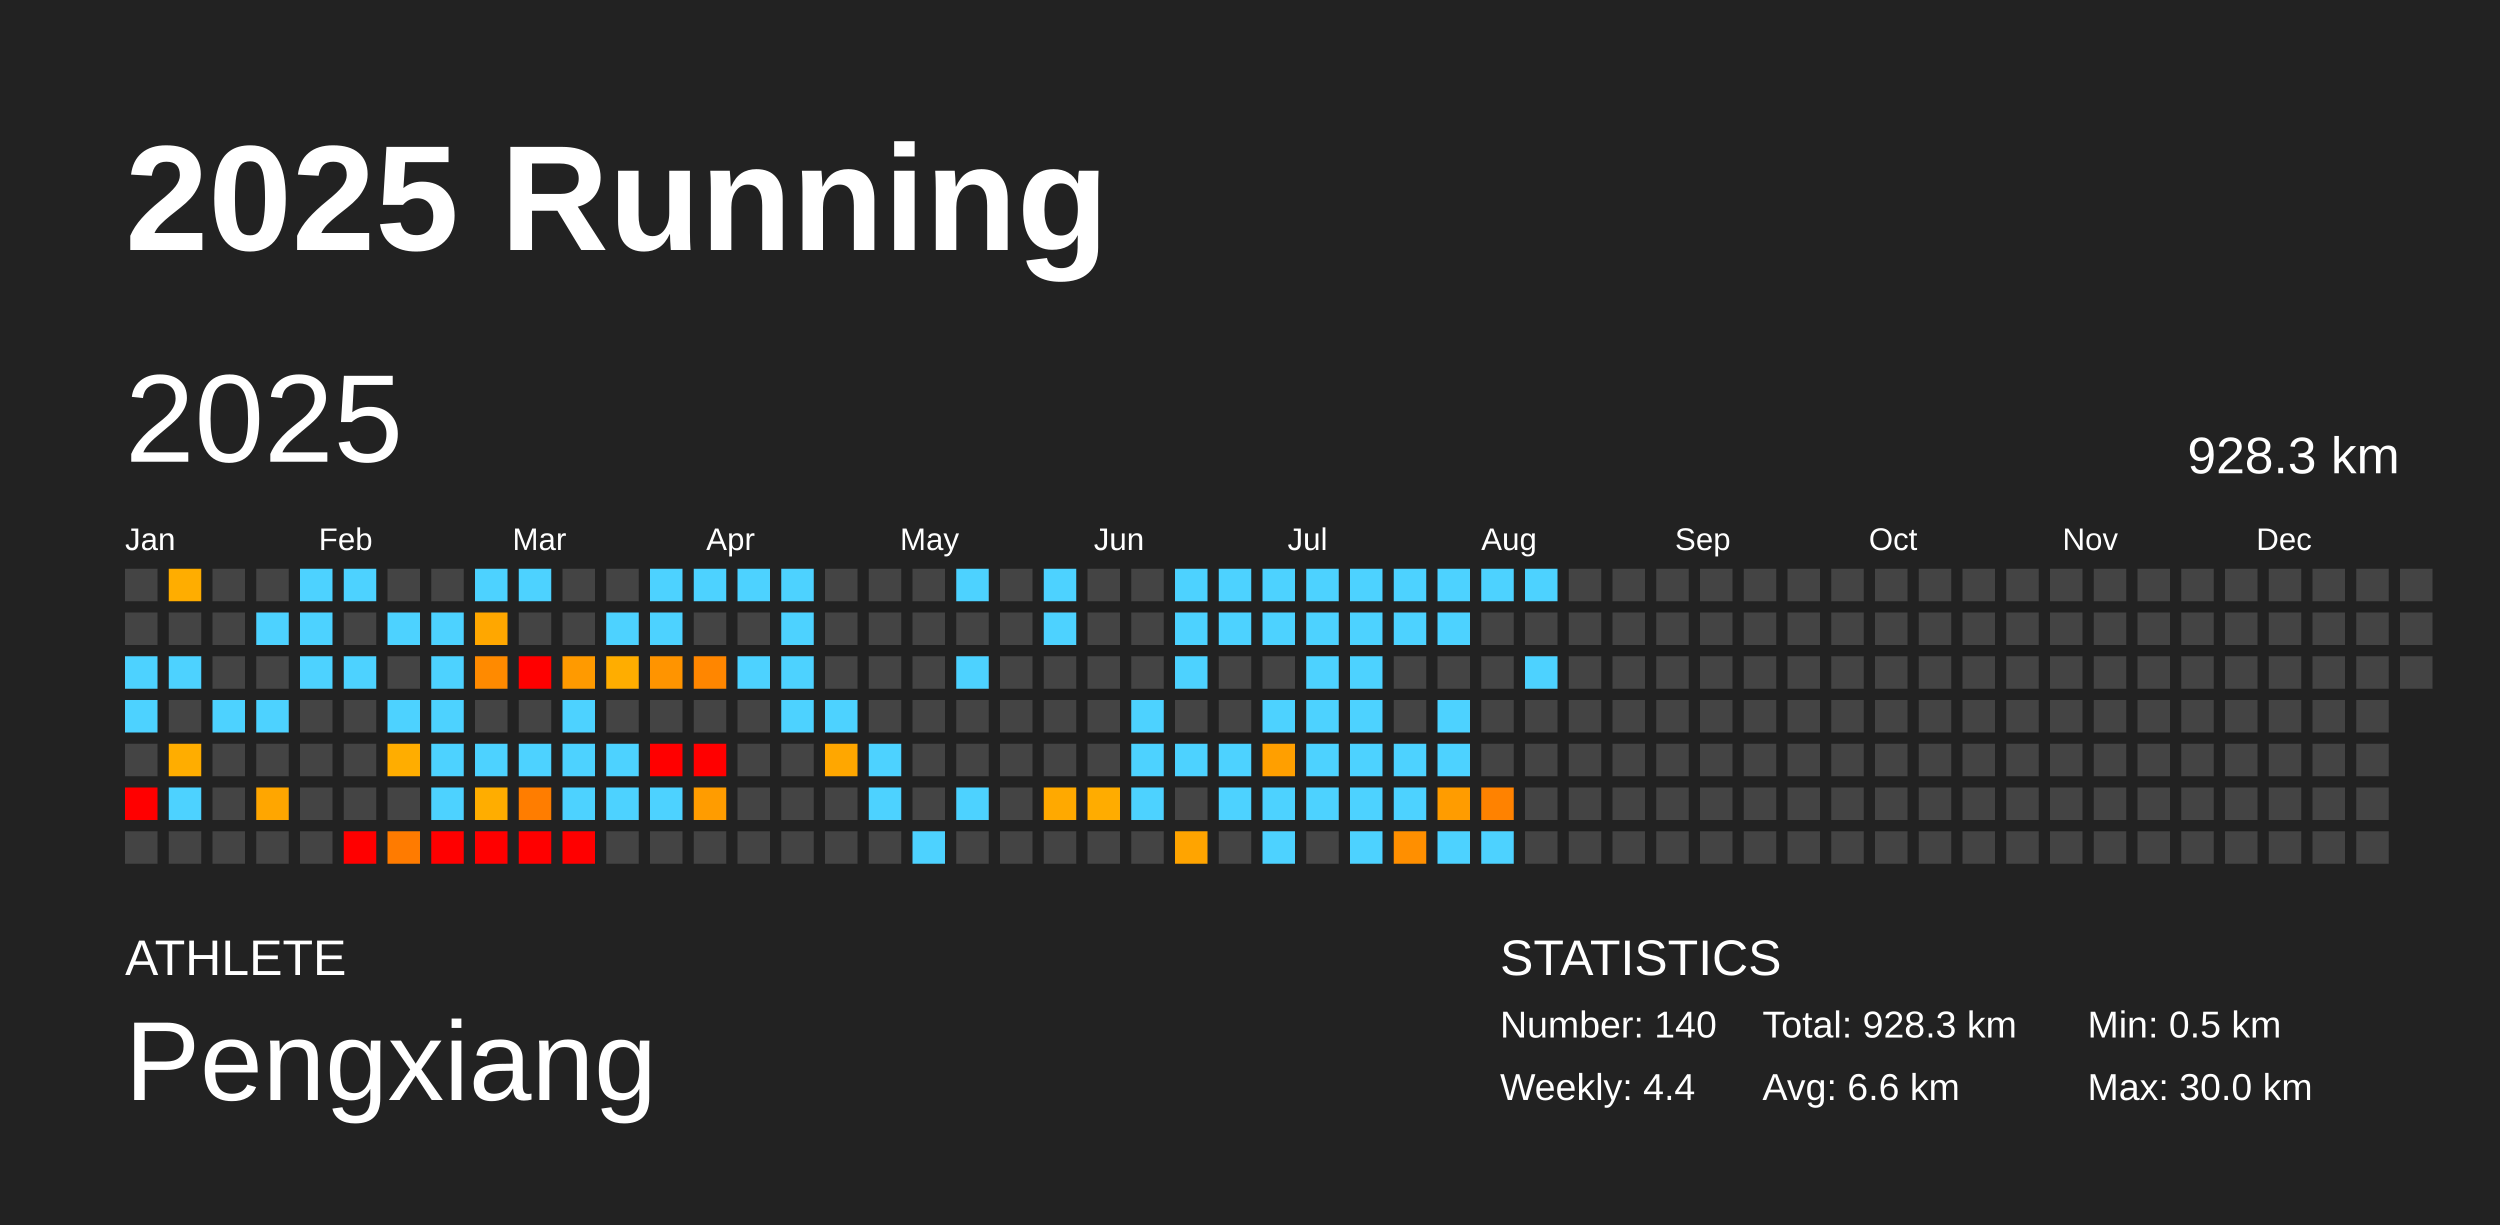
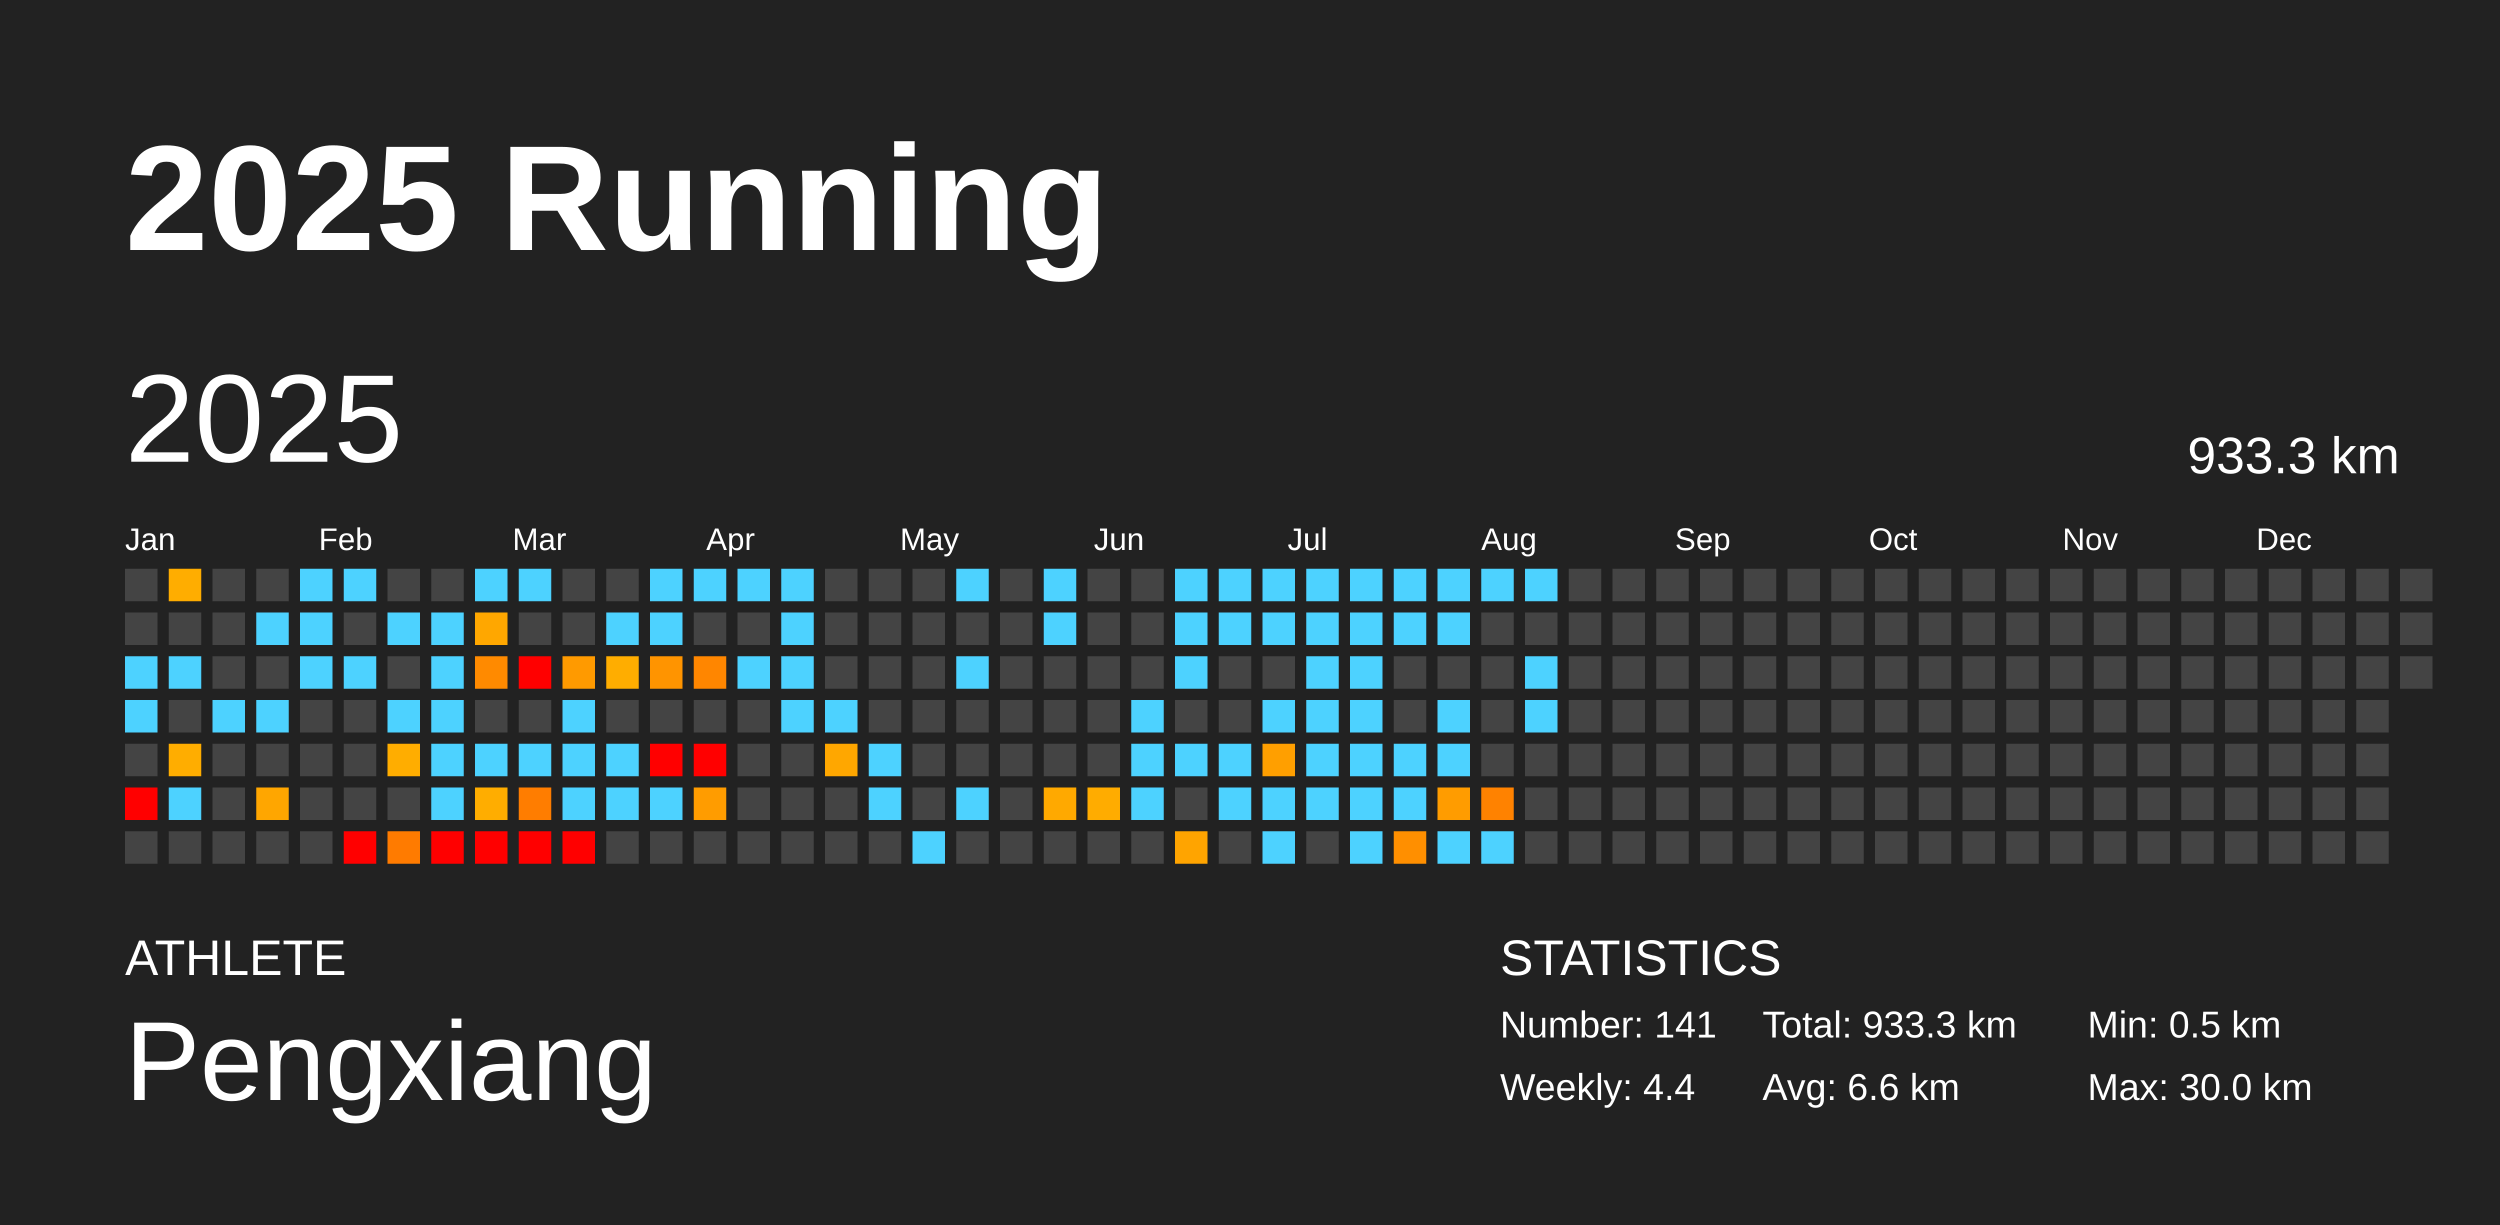
<svg xmlns="http://www.w3.org/2000/svg" baseProfile="full" height="98mm" version="1.1" viewBox="0,0,200,98" width="200mm">
  <defs />
  <rect fill="#222222" height="98" width="200" x="0" y="0" />
  <text fill="#FFFFFF" style="font-size:12px; font-family:Arial; font-weight:bold;" x="10" y="20">2025 Running</text>
  <text fill="#FFFFFF" style="font-size:4px; font-family:Arial" x="10" y="78">ATHLETE</text>
  <text fill="#FFFFFF" style="font-size:9px; font-family:Arial" x="10" y="88">Pengxiang</text>
  <text fill="#FFFFFF" style="font-size:4px; font-family:Arial" x="120" y="78">STATISTICS</text>
-   <text fill="#FFFFFF" style="font-size:3px; font-family:Arial" x="120" y="83">Number: 140</text>
+   <text fill="#FFFFFF" style="font-size:3px; font-family:Arial" x="120" y="83">Number: 141</text>
  <text fill="#FFFFFF" style="font-size:3px; font-family:Arial" x="120" y="88">Weekly: 4.4</text>
-   <text fill="#FFFFFF" style="font-size:3px; font-family:Arial" x="141" y="83">Total: 928.3 km</text>
+   <text fill="#FFFFFF" style="font-size:3px; font-family:Arial" x="141" y="83">Total: 933.3 km</text>
  <text fill="#FFFFFF" style="font-size:3px; font-family:Arial" x="141" y="88">Avg: 6.6 km</text>
  <text fill="#FFFFFF" style="font-size:3px; font-family:Arial" x="167" y="83">Min: 0.5 km</text>
  <text fill="#FFFFFF" style="font-size:3px; font-family:Arial" x="167" y="88">Max: 30.0 km</text>
  <text dominant-baseline="hanging" fill="#FFFFFF" style="font-size:10.0px; font-family:Arial;" x="10" y="30">2025</text>
-   <text dominant-baseline="hanging" fill="#FFFFFF" style="font-size:4.125px; font-family:Arial;" x="175" y="35">928.3 km</text>
+   <text dominant-baseline="hanging" fill="#FFFFFF" style="font-size:4.125px; font-family:Arial;" x="175" y="35">933.3 km</text>
  <text fill="#FFFFFF" style="font-size:2.5px; font-family:Arial" x="10.0" y="44">Jan</text>
  <text fill="#FFFFFF" style="font-size:2.5px; font-family:Arial" x="25.5" y="44">Feb</text>
  <text fill="#FFFFFF" style="font-size:2.5px; font-family:Arial" x="41.0" y="44">Mar</text>
  <text fill="#FFFFFF" style="font-size:2.5px; font-family:Arial" x="56.5" y="44">Apr</text>
  <text fill="#FFFFFF" style="font-size:2.5px; font-family:Arial" x="72.0" y="44">May</text>
  <text fill="#FFFFFF" style="font-size:2.5px; font-family:Arial" x="87.5" y="44">Jun</text>
  <text fill="#FFFFFF" style="font-size:2.5px; font-family:Arial" x="103.0" y="44">Jul</text>
  <text fill="#FFFFFF" style="font-size:2.5px; font-family:Arial" x="118.5" y="44">Aug</text>
  <text fill="#FFFFFF" style="font-size:2.5px; font-family:Arial" x="134.0" y="44">Sep</text>
  <text fill="#FFFFFF" style="font-size:2.5px; font-family:Arial" x="149.5" y="44">Oct</text>
  <text fill="#FFFFFF" style="font-size:2.5px; font-family:Arial" x="165.0" y="44">Nov</text>
  <text fill="#FFFFFF" style="font-size:2.5px; font-family:Arial" x="180.5" y="44">Dec</text>
  <rect fill="#444444" height="2.6" width="2.6" x="10.0" y="45.5" />
  <rect fill="#444444" height="2.6" width="2.6" x="10.0" y="49.0" />
  <rect fill="#4dd2ff" height="2.6" width="2.6" x="10.0" y="52.5" />
  <rect fill="#4dd2ff" height="2.6" width="2.6" x="10.0" y="56.0" />
  <rect fill="#444444" height="2.6" width="2.6" x="10.0" y="59.5" />
  <rect fill="red" height="2.6" width="2.6" x="10.0" y="63.0" />
  <rect fill="#444444" height="2.6" width="2.6" x="10.0" y="66.5" />
  <rect fill="#ffad00" height="2.6" width="2.6" x="13.5" y="45.5" />
  <rect fill="#444444" height="2.6" width="2.6" x="13.5" y="49.0" />
  <rect fill="#4dd2ff" height="2.6" width="2.6" x="13.5" y="52.5" />
  <rect fill="#444444" height="2.6" width="2.6" x="13.5" y="56.0" />
  <rect fill="#ffad00" height="2.6" width="2.6" x="13.5" y="59.5" />
  <rect fill="#4dd2ff" height="2.6" width="2.6" x="13.5" y="63.0" />
  <rect fill="#444444" height="2.6" width="2.6" x="13.5" y="66.5" />
  <rect fill="#444444" height="2.6" width="2.6" x="17.0" y="45.5" />
  <rect fill="#444444" height="2.6" width="2.6" x="17.0" y="49.0" />
  <rect fill="#444444" height="2.6" width="2.6" x="17.0" y="52.5" />
  <rect fill="#4dd2ff" height="2.6" width="2.6" x="17.0" y="56.0" />
  <rect fill="#444444" height="2.6" width="2.6" x="17.0" y="59.5" />
  <rect fill="#444444" height="2.6" width="2.6" x="17.0" y="63.0" />
  <rect fill="#444444" height="2.6" width="2.6" x="17.0" y="66.5" />
  <rect fill="#444444" height="2.6" width="2.6" x="20.5" y="45.5" />
  <rect fill="#4dd2ff" height="2.6" width="2.6" x="20.5" y="49.0" />
  <rect fill="#444444" height="2.6" width="2.6" x="20.5" y="52.5" />
  <rect fill="#4dd2ff" height="2.6" width="2.6" x="20.5" y="56.0" />
  <rect fill="#444444" height="2.6" width="2.6" x="20.5" y="59.5" />
  <rect fill="#ffa600" height="2.6" width="2.6" x="20.5" y="63.0" />
  <rect fill="#444444" height="2.6" width="2.6" x="20.5" y="66.5" />
  <rect fill="#4dd2ff" height="2.6" width="2.6" x="24.0" y="45.5" />
  <rect fill="#4dd2ff" height="2.6" width="2.6" x="24.0" y="49.0" />
  <rect fill="#4dd2ff" height="2.6" width="2.6" x="24.0" y="52.5" />
  <rect fill="#444444" height="2.6" width="2.6" x="24.0" y="56.0" />
  <rect fill="#444444" height="2.6" width="2.6" x="24.0" y="59.5" />
  <rect fill="#444444" height="2.6" width="2.6" x="24.0" y="63.0" />
  <rect fill="#444444" height="2.6" width="2.6" x="24.0" y="66.5" />
  <rect fill="#4dd2ff" height="2.6" width="2.6" x="27.5" y="45.5" />
  <rect fill="#444444" height="2.6" width="2.6" x="27.5" y="49.0" />
  <rect fill="#4dd2ff" height="2.6" width="2.6" x="27.5" y="52.5" />
  <rect fill="#444444" height="2.6" width="2.6" x="27.5" y="56.0" />
  <rect fill="#444444" height="2.6" width="2.6" x="27.5" y="59.5" />
  <rect fill="#444444" height="2.6" width="2.6" x="27.5" y="63.0" />
  <rect fill="red" height="2.6" width="2.6" x="27.5" y="66.5" />
  <rect fill="#444444" height="2.6" width="2.6" x="31.0" y="45.5" />
  <rect fill="#4dd2ff" height="2.6" width="2.6" x="31.0" y="49.0" />
  <rect fill="#444444" height="2.6" width="2.6" x="31.0" y="52.5" />
  <rect fill="#4dd2ff" height="2.6" width="2.6" x="31.0" y="56.0" />
  <rect fill="#ffad00" height="2.6" width="2.6" x="31.0" y="59.5" />
  <rect fill="#444444" height="2.6" width="2.6" x="31.0" y="63.0" />
  <rect fill="#ff7b00" height="2.6" width="2.6" x="31.0" y="66.5" />
  <rect fill="#444444" height="2.6" width="2.6" x="34.5" y="45.5" />
  <rect fill="#4dd2ff" height="2.6" width="2.6" x="34.5" y="49.0" />
  <rect fill="#4dd2ff" height="2.6" width="2.6" x="34.5" y="52.5" />
  <rect fill="#4dd2ff" height="2.6" width="2.6" x="34.5" y="56.0" />
  <rect fill="#4dd2ff" height="2.6" width="2.6" x="34.5" y="59.5" />
  <rect fill="#4dd2ff" height="2.6" width="2.6" x="34.5" y="63.0" />
  <rect fill="red" height="2.6" width="2.6" x="34.5" y="66.5" />
  <rect fill="#4dd2ff" height="2.6" width="2.6" x="38.0" y="45.5" />
  <rect fill="#ffa700" height="2.6" width="2.6" x="38.0" y="49.0" />
  <rect fill="#ff8a00" height="2.6" width="2.6" x="38.0" y="52.5" />
  <rect fill="#444444" height="2.6" width="2.6" x="38.0" y="56.0" />
  <rect fill="#4dd2ff" height="2.6" width="2.6" x="38.0" y="59.5" />
  <rect fill="#ffad00" height="2.6" width="2.6" x="38.0" y="63.0" />
  <rect fill="red" height="2.6" width="2.6" x="38.0" y="66.5" />
  <rect fill="#4dd2ff" height="2.6" width="2.6" x="41.5" y="45.5" />
  <rect fill="#444444" height="2.6" width="2.6" x="41.5" y="49.0" />
  <rect fill="red" height="2.6" width="2.6" x="41.5" y="52.5" />
  <rect fill="#444444" height="2.6" width="2.6" x="41.5" y="56.0" />
  <rect fill="#4dd2ff" height="2.6" width="2.6" x="41.5" y="59.5" />
  <rect fill="#ff7d00" height="2.6" width="2.6" x="41.5" y="63.0" />
  <rect fill="red" height="2.6" width="2.6" x="41.5" y="66.5" />
  <rect fill="#444444" height="2.6" width="2.6" x="45.0" y="45.5" />
  <rect fill="#444444" height="2.6" width="2.6" x="45.0" y="49.0" />
  <rect fill="#ff9a00" height="2.6" width="2.6" x="45.0" y="52.5" />
  <rect fill="#4dd2ff" height="2.6" width="2.6" x="45.0" y="56.0" />
  <rect fill="#4dd2ff" height="2.6" width="2.6" x="45.0" y="59.5" />
  <rect fill="#4dd2ff" height="2.6" width="2.6" x="45.0" y="63.0" />
  <rect fill="red" height="2.6" width="2.6" x="45.0" y="66.5" />
  <rect fill="#444444" height="2.6" width="2.6" x="48.5" y="45.5" />
  <rect fill="#4dd2ff" height="2.6" width="2.6" x="48.5" y="49.0" />
  <rect fill="#ffad00" height="2.6" width="2.6" x="48.5" y="52.5" />
  <rect fill="#444444" height="2.6" width="2.6" x="48.5" y="56.0" />
  <rect fill="#4dd2ff" height="2.6" width="2.6" x="48.5" y="59.5" />
  <rect fill="#4dd2ff" height="2.6" width="2.6" x="48.5" y="63.0" />
  <rect fill="#444444" height="2.6" width="2.6" x="48.5" y="66.5" />
  <rect fill="#4dd2ff" height="2.6" width="2.6" x="52.0" y="45.5" />
  <rect fill="#4dd2ff" height="2.6" width="2.6" x="52.0" y="49.0" />
  <rect fill="#ff9400" height="2.6" width="2.6" x="52.0" y="52.5" />
  <rect fill="#444444" height="2.6" width="2.6" x="52.0" y="56.0" />
  <rect fill="red" height="2.6" width="2.6" x="52.0" y="59.5" />
  <rect fill="#4dd2ff" height="2.6" width="2.6" x="52.0" y="63.0" />
  <rect fill="#444444" height="2.6" width="2.6" x="52.0" y="66.5" />
  <rect fill="#4dd2ff" height="2.6" width="2.6" x="55.5" y="45.5" />
  <rect fill="#444444" height="2.6" width="2.6" x="55.5" y="49.0" />
  <rect fill="#ff8600" height="2.6" width="2.6" x="55.5" y="52.5" />
  <rect fill="#444444" height="2.6" width="2.6" x="55.5" y="56.0" />
  <rect fill="red" height="2.6" width="2.6" x="55.5" y="59.5" />
  <rect fill="#ff9c00" height="2.6" width="2.6" x="55.5" y="63.0" />
  <rect fill="#444444" height="2.6" width="2.6" x="55.5" y="66.5" />
  <rect fill="#4dd2ff" height="2.6" width="2.6" x="59.0" y="45.5" />
  <rect fill="#444444" height="2.6" width="2.6" x="59.0" y="49.0" />
  <rect fill="#4dd2ff" height="2.6" width="2.6" x="59.0" y="52.5" />
  <rect fill="#444444" height="2.6" width="2.6" x="59.0" y="56.0" />
  <rect fill="#444444" height="2.6" width="2.6" x="59.0" y="59.5" />
  <rect fill="#444444" height="2.6" width="2.6" x="59.0" y="63.0" />
  <rect fill="#444444" height="2.6" width="2.6" x="59.0" y="66.5" />
  <rect fill="#4dd2ff" height="2.6" width="2.6" x="62.5" y="45.5" />
  <rect fill="#4dd2ff" height="2.6" width="2.6" x="62.5" y="49.0" />
  <rect fill="#4dd2ff" height="2.6" width="2.6" x="62.5" y="52.5" />
  <rect fill="#4dd2ff" height="2.6" width="2.6" x="62.5" y="56.0" />
  <rect fill="#444444" height="2.6" width="2.6" x="62.5" y="59.5" />
  <rect fill="#444444" height="2.6" width="2.6" x="62.5" y="63.0" />
  <rect fill="#444444" height="2.6" width="2.6" x="62.5" y="66.5" />
  <rect fill="#444444" height="2.6" width="2.6" x="66.0" y="45.5" />
  <rect fill="#444444" height="2.6" width="2.6" x="66.0" y="49.0" />
  <rect fill="#444444" height="2.6" width="2.6" x="66.0" y="52.5" />
  <rect fill="#4dd2ff" height="2.6" width="2.6" x="66.0" y="56.0" />
  <rect fill="#ffa700" height="2.6" width="2.6" x="66.0" y="59.5" />
  <rect fill="#444444" height="2.6" width="2.6" x="66.0" y="63.0" />
  <rect fill="#444444" height="2.6" width="2.6" x="66.0" y="66.5" />
  <rect fill="#444444" height="2.6" width="2.6" x="69.5" y="45.5" />
  <rect fill="#444444" height="2.6" width="2.6" x="69.5" y="49.0" />
  <rect fill="#444444" height="2.6" width="2.6" x="69.5" y="52.5" />
  <rect fill="#444444" height="2.6" width="2.6" x="69.5" y="56.0" />
  <rect fill="#4dd2ff" height="2.6" width="2.6" x="69.5" y="59.5" />
  <rect fill="#4dd2ff" height="2.6" width="2.6" x="69.5" y="63.0" />
  <rect fill="#444444" height="2.6" width="2.6" x="69.5" y="66.5" />
  <rect fill="#444444" height="2.6" width="2.6" x="73.0" y="45.5" />
  <rect fill="#444444" height="2.6" width="2.6" x="73.0" y="49.0" />
  <rect fill="#444444" height="2.6" width="2.6" x="73.0" y="52.5" />
  <rect fill="#444444" height="2.6" width="2.6" x="73.0" y="56.0" />
  <rect fill="#444444" height="2.6" width="2.6" x="73.0" y="59.5" />
  <rect fill="#444444" height="2.6" width="2.6" x="73.0" y="63.0" />
  <rect fill="#4dd2ff" height="2.6" width="2.6" x="73.0" y="66.5" />
  <rect fill="#4dd2ff" height="2.6" width="2.6" x="76.5" y="45.5" />
  <rect fill="#444444" height="2.6" width="2.6" x="76.5" y="49.0" />
  <rect fill="#4dd2ff" height="2.6" width="2.6" x="76.5" y="52.5" />
  <rect fill="#444444" height="2.6" width="2.6" x="76.5" y="56.0" />
  <rect fill="#444444" height="2.6" width="2.6" x="76.5" y="59.5" />
  <rect fill="#4dd2ff" height="2.6" width="2.6" x="76.5" y="63.0" />
  <rect fill="#444444" height="2.6" width="2.6" x="76.5" y="66.5" />
  <rect fill="#444444" height="2.6" width="2.6" x="80.0" y="45.5" />
  <rect fill="#444444" height="2.6" width="2.6" x="80.0" y="49.0" />
  <rect fill="#444444" height="2.6" width="2.6" x="80.0" y="52.5" />
  <rect fill="#444444" height="2.6" width="2.6" x="80.0" y="56.0" />
  <rect fill="#444444" height="2.6" width="2.6" x="80.0" y="59.5" />
  <rect fill="#444444" height="2.6" width="2.6" x="80.0" y="63.0" />
  <rect fill="#444444" height="2.6" width="2.6" x="80.0" y="66.5" />
  <rect fill="#4dd2ff" height="2.6" width="2.6" x="83.5" y="45.5" />
  <rect fill="#4dd2ff" height="2.6" width="2.6" x="83.5" y="49.0" />
  <rect fill="#444444" height="2.6" width="2.6" x="83.5" y="52.5" />
  <rect fill="#444444" height="2.6" width="2.6" x="83.5" y="56.0" />
  <rect fill="#444444" height="2.6" width="2.6" x="83.5" y="59.5" />
  <rect fill="#ffa900" height="2.6" width="2.6" x="83.5" y="63.0" />
  <rect fill="#444444" height="2.6" width="2.6" x="83.5" y="66.5" />
  <rect fill="#444444" height="2.6" width="2.6" x="87.0" y="45.5" />
  <rect fill="#444444" height="2.6" width="2.6" x="87.0" y="49.0" />
  <rect fill="#444444" height="2.6" width="2.6" x="87.0" y="52.5" />
  <rect fill="#444444" height="2.6" width="2.6" x="87.0" y="56.0" />
  <rect fill="#444444" height="2.6" width="2.6" x="87.0" y="59.5" />
  <rect fill="#ffac00" height="2.6" width="2.6" x="87.0" y="63.0" />
  <rect fill="#444444" height="2.6" width="2.6" x="87.0" y="66.5" />
  <rect fill="#444444" height="2.6" width="2.6" x="90.5" y="45.5" />
  <rect fill="#444444" height="2.6" width="2.6" x="90.5" y="49.0" />
  <rect fill="#444444" height="2.6" width="2.6" x="90.5" y="52.5" />
  <rect fill="#4dd2ff" height="2.6" width="2.6" x="90.5" y="56.0" />
  <rect fill="#4dd2ff" height="2.6" width="2.6" x="90.5" y="59.5" />
  <rect fill="#4dd2ff" height="2.6" width="2.6" x="90.5" y="63.0" />
  <rect fill="#444444" height="2.6" width="2.6" x="90.5" y="66.5" />
  <rect fill="#4dd2ff" height="2.6" width="2.6" x="94.0" y="45.5" />
  <rect fill="#4dd2ff" height="2.6" width="2.6" x="94.0" y="49.0" />
  <rect fill="#4dd2ff" height="2.6" width="2.6" x="94.0" y="52.5" />
  <rect fill="#444444" height="2.6" width="2.6" x="94.0" y="56.0" />
  <rect fill="#4dd2ff" height="2.6" width="2.6" x="94.0" y="59.5" />
  <rect fill="#444444" height="2.6" width="2.6" x="94.0" y="63.0" />
  <rect fill="#ffa400" height="2.6" width="2.6" x="94.0" y="66.5" />
  <rect fill="#4dd2ff" height="2.6" width="2.6" x="97.5" y="45.5" />
  <rect fill="#4dd2ff" height="2.6" width="2.6" x="97.5" y="49.0" />
  <rect fill="#444444" height="2.6" width="2.6" x="97.5" y="52.5" />
  <rect fill="#444444" height="2.6" width="2.6" x="97.5" y="56.0" />
  <rect fill="#4dd2ff" height="2.6" width="2.6" x="97.5" y="59.5" />
  <rect fill="#4dd2ff" height="2.6" width="2.6" x="97.5" y="63.0" />
  <rect fill="#444444" height="2.6" width="2.6" x="97.5" y="66.5" />
  <rect fill="#4dd2ff" height="2.6" width="2.6" x="101.0" y="45.5" />
  <rect fill="#4dd2ff" height="2.6" width="2.6" x="101.0" y="49.0" />
  <rect fill="#444444" height="2.6" width="2.6" x="101.0" y="52.5" />
  <rect fill="#4dd2ff" height="2.6" width="2.6" x="101.0" y="56.0" />
  <rect fill="#ff9f00" height="2.6" width="2.6" x="101.0" y="59.5" />
  <rect fill="#4dd2ff" height="2.6" width="2.6" x="101.0" y="63.0" />
  <rect fill="#4dd2ff" height="2.6" width="2.6" x="101.0" y="66.5" />
  <rect fill="#4dd2ff" height="2.6" width="2.6" x="104.5" y="45.5" />
  <rect fill="#4dd2ff" height="2.6" width="2.6" x="104.5" y="49.0" />
  <rect fill="#4dd2ff" height="2.6" width="2.6" x="104.5" y="52.5" />
  <rect fill="#4dd2ff" height="2.6" width="2.6" x="104.5" y="56.0" />
  <rect fill="#4dd2ff" height="2.6" width="2.6" x="104.5" y="59.5" />
  <rect fill="#4dd2ff" height="2.6" width="2.6" x="104.5" y="63.0" />
  <rect fill="#444444" height="2.6" width="2.6" x="104.5" y="66.5" />
  <rect fill="#4dd2ff" height="2.6" width="2.6" x="108.0" y="45.5" />
  <rect fill="#4dd2ff" height="2.6" width="2.6" x="108.0" y="49.0" />
  <rect fill="#4dd2ff" height="2.6" width="2.6" x="108.0" y="52.5" />
  <rect fill="#4dd2ff" height="2.6" width="2.6" x="108.0" y="56.0" />
  <rect fill="#4dd2ff" height="2.6" width="2.6" x="108.0" y="59.5" />
  <rect fill="#4dd2ff" height="2.6" width="2.6" x="108.0" y="63.0" />
  <rect fill="#4dd2ff" height="2.6" width="2.6" x="108.0" y="66.5" />
  <rect fill="#4dd2ff" height="2.6" width="2.6" x="111.5" y="45.5" />
  <rect fill="#4dd2ff" height="2.6" width="2.6" x="111.5" y="49.0" />
  <rect fill="#444444" height="2.6" width="2.6" x="111.5" y="52.5" />
  <rect fill="#444444" height="2.6" width="2.6" x="111.5" y="56.0" />
  <rect fill="#4dd2ff" height="2.6" width="2.6" x="111.5" y="59.5" />
  <rect fill="#4dd2ff" height="2.6" width="2.6" x="111.5" y="63.0" />
  <rect fill="#ff8f00" height="2.6" width="2.6" x="111.5" y="66.5" />
  <rect fill="#4dd2ff" height="2.6" width="2.6" x="115.0" y="45.5" />
  <rect fill="#4dd2ff" height="2.6" width="2.6" x="115.0" y="49.0" />
  <rect fill="#444444" height="2.6" width="2.6" x="115.0" y="52.5" />
  <rect fill="#4dd2ff" height="2.6" width="2.6" x="115.0" y="56.0" />
  <rect fill="#4dd2ff" height="2.6" width="2.6" x="115.0" y="59.5" />
  <rect fill="#ff9c00" height="2.6" width="2.6" x="115.0" y="63.0" />
  <rect fill="#4dd2ff" height="2.6" width="2.6" x="115.0" y="66.5" />
  <rect fill="#4dd2ff" height="2.6" width="2.6" x="118.5" y="45.5" />
  <rect fill="#444444" height="2.6" width="2.6" x="118.5" y="49.0" />
  <rect fill="#444444" height="2.6" width="2.6" x="118.5" y="52.5" />
  <rect fill="#444444" height="2.6" width="2.6" x="118.5" y="56.0" />
  <rect fill="#444444" height="2.6" width="2.6" x="118.5" y="59.5" />
  <rect fill="#ff8200" height="2.6" width="2.6" x="118.5" y="63.0" />
  <rect fill="#4dd2ff" height="2.6" width="2.6" x="118.5" y="66.5" />
  <rect fill="#4dd2ff" height="2.6" width="2.6" x="122.0" y="45.5" />
  <rect fill="#444444" height="2.6" width="2.6" x="122.0" y="49.0" />
  <rect fill="#4dd2ff" height="2.6" width="2.6" x="122.0" y="52.5" />
-   <rect fill="#444444" height="2.6" width="2.6" x="122.0" y="56.0" />
+   <rect fill="#4dd2ff" height="2.6" width="2.6" x="122.0" y="56.0" />
  <rect fill="#444444" height="2.6" width="2.6" x="122.0" y="59.5" />
  <rect fill="#444444" height="2.6" width="2.6" x="122.0" y="63.0" />
  <rect fill="#444444" height="2.6" width="2.6" x="122.0" y="66.5" />
  <rect fill="#444444" height="2.6" width="2.6" x="125.5" y="45.5" />
  <rect fill="#444444" height="2.6" width="2.6" x="125.5" y="49.0" />
  <rect fill="#444444" height="2.6" width="2.6" x="125.5" y="52.5" />
  <rect fill="#444444" height="2.6" width="2.6" x="125.5" y="56.0" />
  <rect fill="#444444" height="2.6" width="2.6" x="125.5" y="59.5" />
  <rect fill="#444444" height="2.6" width="2.6" x="125.5" y="63.0" />
  <rect fill="#444444" height="2.6" width="2.6" x="125.5" y="66.5" />
  <rect fill="#444444" height="2.6" width="2.6" x="129.0" y="45.5" />
  <rect fill="#444444" height="2.6" width="2.6" x="129.0" y="49.0" />
  <rect fill="#444444" height="2.6" width="2.6" x="129.0" y="52.5" />
  <rect fill="#444444" height="2.6" width="2.6" x="129.0" y="56.0" />
  <rect fill="#444444" height="2.6" width="2.6" x="129.0" y="59.5" />
  <rect fill="#444444" height="2.6" width="2.6" x="129.0" y="63.0" />
  <rect fill="#444444" height="2.6" width="2.6" x="129.0" y="66.5" />
  <rect fill="#444444" height="2.6" width="2.6" x="132.5" y="45.5" />
  <rect fill="#444444" height="2.6" width="2.6" x="132.5" y="49.0" />
  <rect fill="#444444" height="2.6" width="2.6" x="132.5" y="52.5" />
  <rect fill="#444444" height="2.6" width="2.6" x="132.5" y="56.0" />
  <rect fill="#444444" height="2.6" width="2.6" x="132.5" y="59.5" />
  <rect fill="#444444" height="2.6" width="2.6" x="132.5" y="63.0" />
  <rect fill="#444444" height="2.6" width="2.6" x="132.5" y="66.5" />
  <rect fill="#444444" height="2.6" width="2.6" x="136.0" y="45.5" />
  <rect fill="#444444" height="2.6" width="2.6" x="136.0" y="49.0" />
  <rect fill="#444444" height="2.6" width="2.6" x="136.0" y="52.5" />
  <rect fill="#444444" height="2.6" width="2.6" x="136.0" y="56.0" />
  <rect fill="#444444" height="2.6" width="2.6" x="136.0" y="59.5" />
  <rect fill="#444444" height="2.6" width="2.6" x="136.0" y="63.0" />
  <rect fill="#444444" height="2.6" width="2.6" x="136.0" y="66.5" />
  <rect fill="#444444" height="2.6" width="2.6" x="139.5" y="45.5" />
  <rect fill="#444444" height="2.6" width="2.6" x="139.5" y="49.0" />
  <rect fill="#444444" height="2.6" width="2.6" x="139.5" y="52.5" />
  <rect fill="#444444" height="2.6" width="2.6" x="139.5" y="56.0" />
  <rect fill="#444444" height="2.6" width="2.6" x="139.5" y="59.5" />
  <rect fill="#444444" height="2.6" width="2.6" x="139.5" y="63.0" />
  <rect fill="#444444" height="2.6" width="2.6" x="139.5" y="66.5" />
  <rect fill="#444444" height="2.6" width="2.6" x="143.0" y="45.5" />
  <rect fill="#444444" height="2.6" width="2.6" x="143.0" y="49.0" />
  <rect fill="#444444" height="2.6" width="2.6" x="143.0" y="52.5" />
  <rect fill="#444444" height="2.6" width="2.6" x="143.0" y="56.0" />
  <rect fill="#444444" height="2.6" width="2.6" x="143.0" y="59.5" />
  <rect fill="#444444" height="2.6" width="2.6" x="143.0" y="63.0" />
  <rect fill="#444444" height="2.6" width="2.6" x="143.0" y="66.5" />
  <rect fill="#444444" height="2.6" width="2.6" x="146.5" y="45.5" />
  <rect fill="#444444" height="2.6" width="2.6" x="146.5" y="49.0" />
  <rect fill="#444444" height="2.6" width="2.6" x="146.5" y="52.5" />
  <rect fill="#444444" height="2.6" width="2.6" x="146.5" y="56.0" />
  <rect fill="#444444" height="2.6" width="2.6" x="146.5" y="59.5" />
  <rect fill="#444444" height="2.6" width="2.6" x="146.5" y="63.0" />
  <rect fill="#444444" height="2.6" width="2.6" x="146.5" y="66.5" />
  <rect fill="#444444" height="2.6" width="2.6" x="150.0" y="45.5" />
  <rect fill="#444444" height="2.6" width="2.6" x="150.0" y="49.0" />
  <rect fill="#444444" height="2.6" width="2.6" x="150.0" y="52.5" />
  <rect fill="#444444" height="2.6" width="2.6" x="150.0" y="56.0" />
  <rect fill="#444444" height="2.6" width="2.6" x="150.0" y="59.5" />
  <rect fill="#444444" height="2.6" width="2.6" x="150.0" y="63.0" />
  <rect fill="#444444" height="2.6" width="2.6" x="150.0" y="66.5" />
  <rect fill="#444444" height="2.6" width="2.6" x="153.5" y="45.5" />
  <rect fill="#444444" height="2.6" width="2.6" x="153.5" y="49.0" />
  <rect fill="#444444" height="2.6" width="2.6" x="153.5" y="52.5" />
  <rect fill="#444444" height="2.6" width="2.6" x="153.5" y="56.0" />
  <rect fill="#444444" height="2.6" width="2.6" x="153.5" y="59.5" />
  <rect fill="#444444" height="2.6" width="2.6" x="153.5" y="63.0" />
  <rect fill="#444444" height="2.6" width="2.6" x="153.5" y="66.5" />
  <rect fill="#444444" height="2.6" width="2.6" x="157.0" y="45.5" />
  <rect fill="#444444" height="2.6" width="2.6" x="157.0" y="49.0" />
  <rect fill="#444444" height="2.6" width="2.6" x="157.0" y="52.5" />
  <rect fill="#444444" height="2.6" width="2.6" x="157.0" y="56.0" />
  <rect fill="#444444" height="2.6" width="2.6" x="157.0" y="59.5" />
  <rect fill="#444444" height="2.6" width="2.6" x="157.0" y="63.0" />
  <rect fill="#444444" height="2.6" width="2.6" x="157.0" y="66.5" />
  <rect fill="#444444" height="2.6" width="2.6" x="160.5" y="45.5" />
  <rect fill="#444444" height="2.6" width="2.6" x="160.5" y="49.0" />
  <rect fill="#444444" height="2.6" width="2.6" x="160.5" y="52.5" />
  <rect fill="#444444" height="2.6" width="2.6" x="160.5" y="56.0" />
  <rect fill="#444444" height="2.6" width="2.6" x="160.5" y="59.5" />
  <rect fill="#444444" height="2.6" width="2.6" x="160.5" y="63.0" />
  <rect fill="#444444" height="2.6" width="2.6" x="160.5" y="66.5" />
  <rect fill="#444444" height="2.6" width="2.6" x="164.0" y="45.5" />
  <rect fill="#444444" height="2.6" width="2.6" x="164.0" y="49.0" />
  <rect fill="#444444" height="2.6" width="2.6" x="164.0" y="52.5" />
  <rect fill="#444444" height="2.6" width="2.6" x="164.0" y="56.0" />
  <rect fill="#444444" height="2.6" width="2.6" x="164.0" y="59.5" />
  <rect fill="#444444" height="2.6" width="2.6" x="164.0" y="63.0" />
  <rect fill="#444444" height="2.6" width="2.6" x="164.0" y="66.5" />
  <rect fill="#444444" height="2.6" width="2.6" x="167.5" y="45.5" />
  <rect fill="#444444" height="2.6" width="2.6" x="167.5" y="49.0" />
  <rect fill="#444444" height="2.6" width="2.6" x="167.5" y="52.5" />
  <rect fill="#444444" height="2.6" width="2.6" x="167.5" y="56.0" />
  <rect fill="#444444" height="2.6" width="2.6" x="167.5" y="59.5" />
  <rect fill="#444444" height="2.6" width="2.6" x="167.5" y="63.0" />
  <rect fill="#444444" height="2.6" width="2.6" x="167.5" y="66.5" />
  <rect fill="#444444" height="2.6" width="2.6" x="171.0" y="45.5" />
  <rect fill="#444444" height="2.6" width="2.6" x="171.0" y="49.0" />
  <rect fill="#444444" height="2.6" width="2.6" x="171.0" y="52.5" />
  <rect fill="#444444" height="2.6" width="2.6" x="171.0" y="56.0" />
  <rect fill="#444444" height="2.6" width="2.6" x="171.0" y="59.5" />
  <rect fill="#444444" height="2.6" width="2.6" x="171.0" y="63.0" />
  <rect fill="#444444" height="2.6" width="2.6" x="171.0" y="66.5" />
  <rect fill="#444444" height="2.6" width="2.6" x="174.5" y="45.5" />
  <rect fill="#444444" height="2.6" width="2.6" x="174.5" y="49.0" />
  <rect fill="#444444" height="2.6" width="2.6" x="174.5" y="52.5" />
  <rect fill="#444444" height="2.6" width="2.6" x="174.5" y="56.0" />
  <rect fill="#444444" height="2.6" width="2.6" x="174.5" y="59.5" />
  <rect fill="#444444" height="2.6" width="2.6" x="174.5" y="63.0" />
  <rect fill="#444444" height="2.6" width="2.6" x="174.5" y="66.5" />
  <rect fill="#444444" height="2.6" width="2.6" x="178.0" y="45.5" />
  <rect fill="#444444" height="2.6" width="2.6" x="178.0" y="49.0" />
  <rect fill="#444444" height="2.6" width="2.6" x="178.0" y="52.5" />
  <rect fill="#444444" height="2.6" width="2.6" x="178.0" y="56.0" />
  <rect fill="#444444" height="2.6" width="2.6" x="178.0" y="59.5" />
  <rect fill="#444444" height="2.6" width="2.6" x="178.0" y="63.0" />
  <rect fill="#444444" height="2.6" width="2.6" x="178.0" y="66.5" />
  <rect fill="#444444" height="2.6" width="2.6" x="181.5" y="45.5" />
  <rect fill="#444444" height="2.6" width="2.6" x="181.5" y="49.0" />
  <rect fill="#444444" height="2.6" width="2.6" x="181.5" y="52.5" />
  <rect fill="#444444" height="2.6" width="2.6" x="181.5" y="56.0" />
  <rect fill="#444444" height="2.6" width="2.6" x="181.5" y="59.5" />
  <rect fill="#444444" height="2.6" width="2.6" x="181.5" y="63.0" />
  <rect fill="#444444" height="2.6" width="2.6" x="181.5" y="66.5" />
  <rect fill="#444444" height="2.6" width="2.6" x="185.0" y="45.5" />
  <rect fill="#444444" height="2.6" width="2.6" x="185.0" y="49.0" />
  <rect fill="#444444" height="2.6" width="2.6" x="185.0" y="52.5" />
  <rect fill="#444444" height="2.6" width="2.6" x="185.0" y="56.0" />
  <rect fill="#444444" height="2.6" width="2.6" x="185.0" y="59.5" />
  <rect fill="#444444" height="2.6" width="2.6" x="185.0" y="63.0" />
  <rect fill="#444444" height="2.6" width="2.6" x="185.0" y="66.5" />
  <rect fill="#444444" height="2.6" width="2.6" x="188.5" y="45.5" />
  <rect fill="#444444" height="2.6" width="2.6" x="188.5" y="49.0" />
  <rect fill="#444444" height="2.6" width="2.6" x="188.5" y="52.5" />
  <rect fill="#444444" height="2.6" width="2.6" x="188.5" y="56.0" />
  <rect fill="#444444" height="2.6" width="2.6" x="188.5" y="59.5" />
  <rect fill="#444444" height="2.6" width="2.6" x="188.5" y="63.0" />
  <rect fill="#444444" height="2.6" width="2.6" x="188.5" y="66.5" />
  <rect fill="#444444" height="2.6" width="2.6" x="192.0" y="45.5" />
  <rect fill="#444444" height="2.6" width="2.6" x="192.0" y="49.0" />
  <rect fill="#444444" height="2.6" width="2.6" x="192.0" y="52.5" />
</svg>
